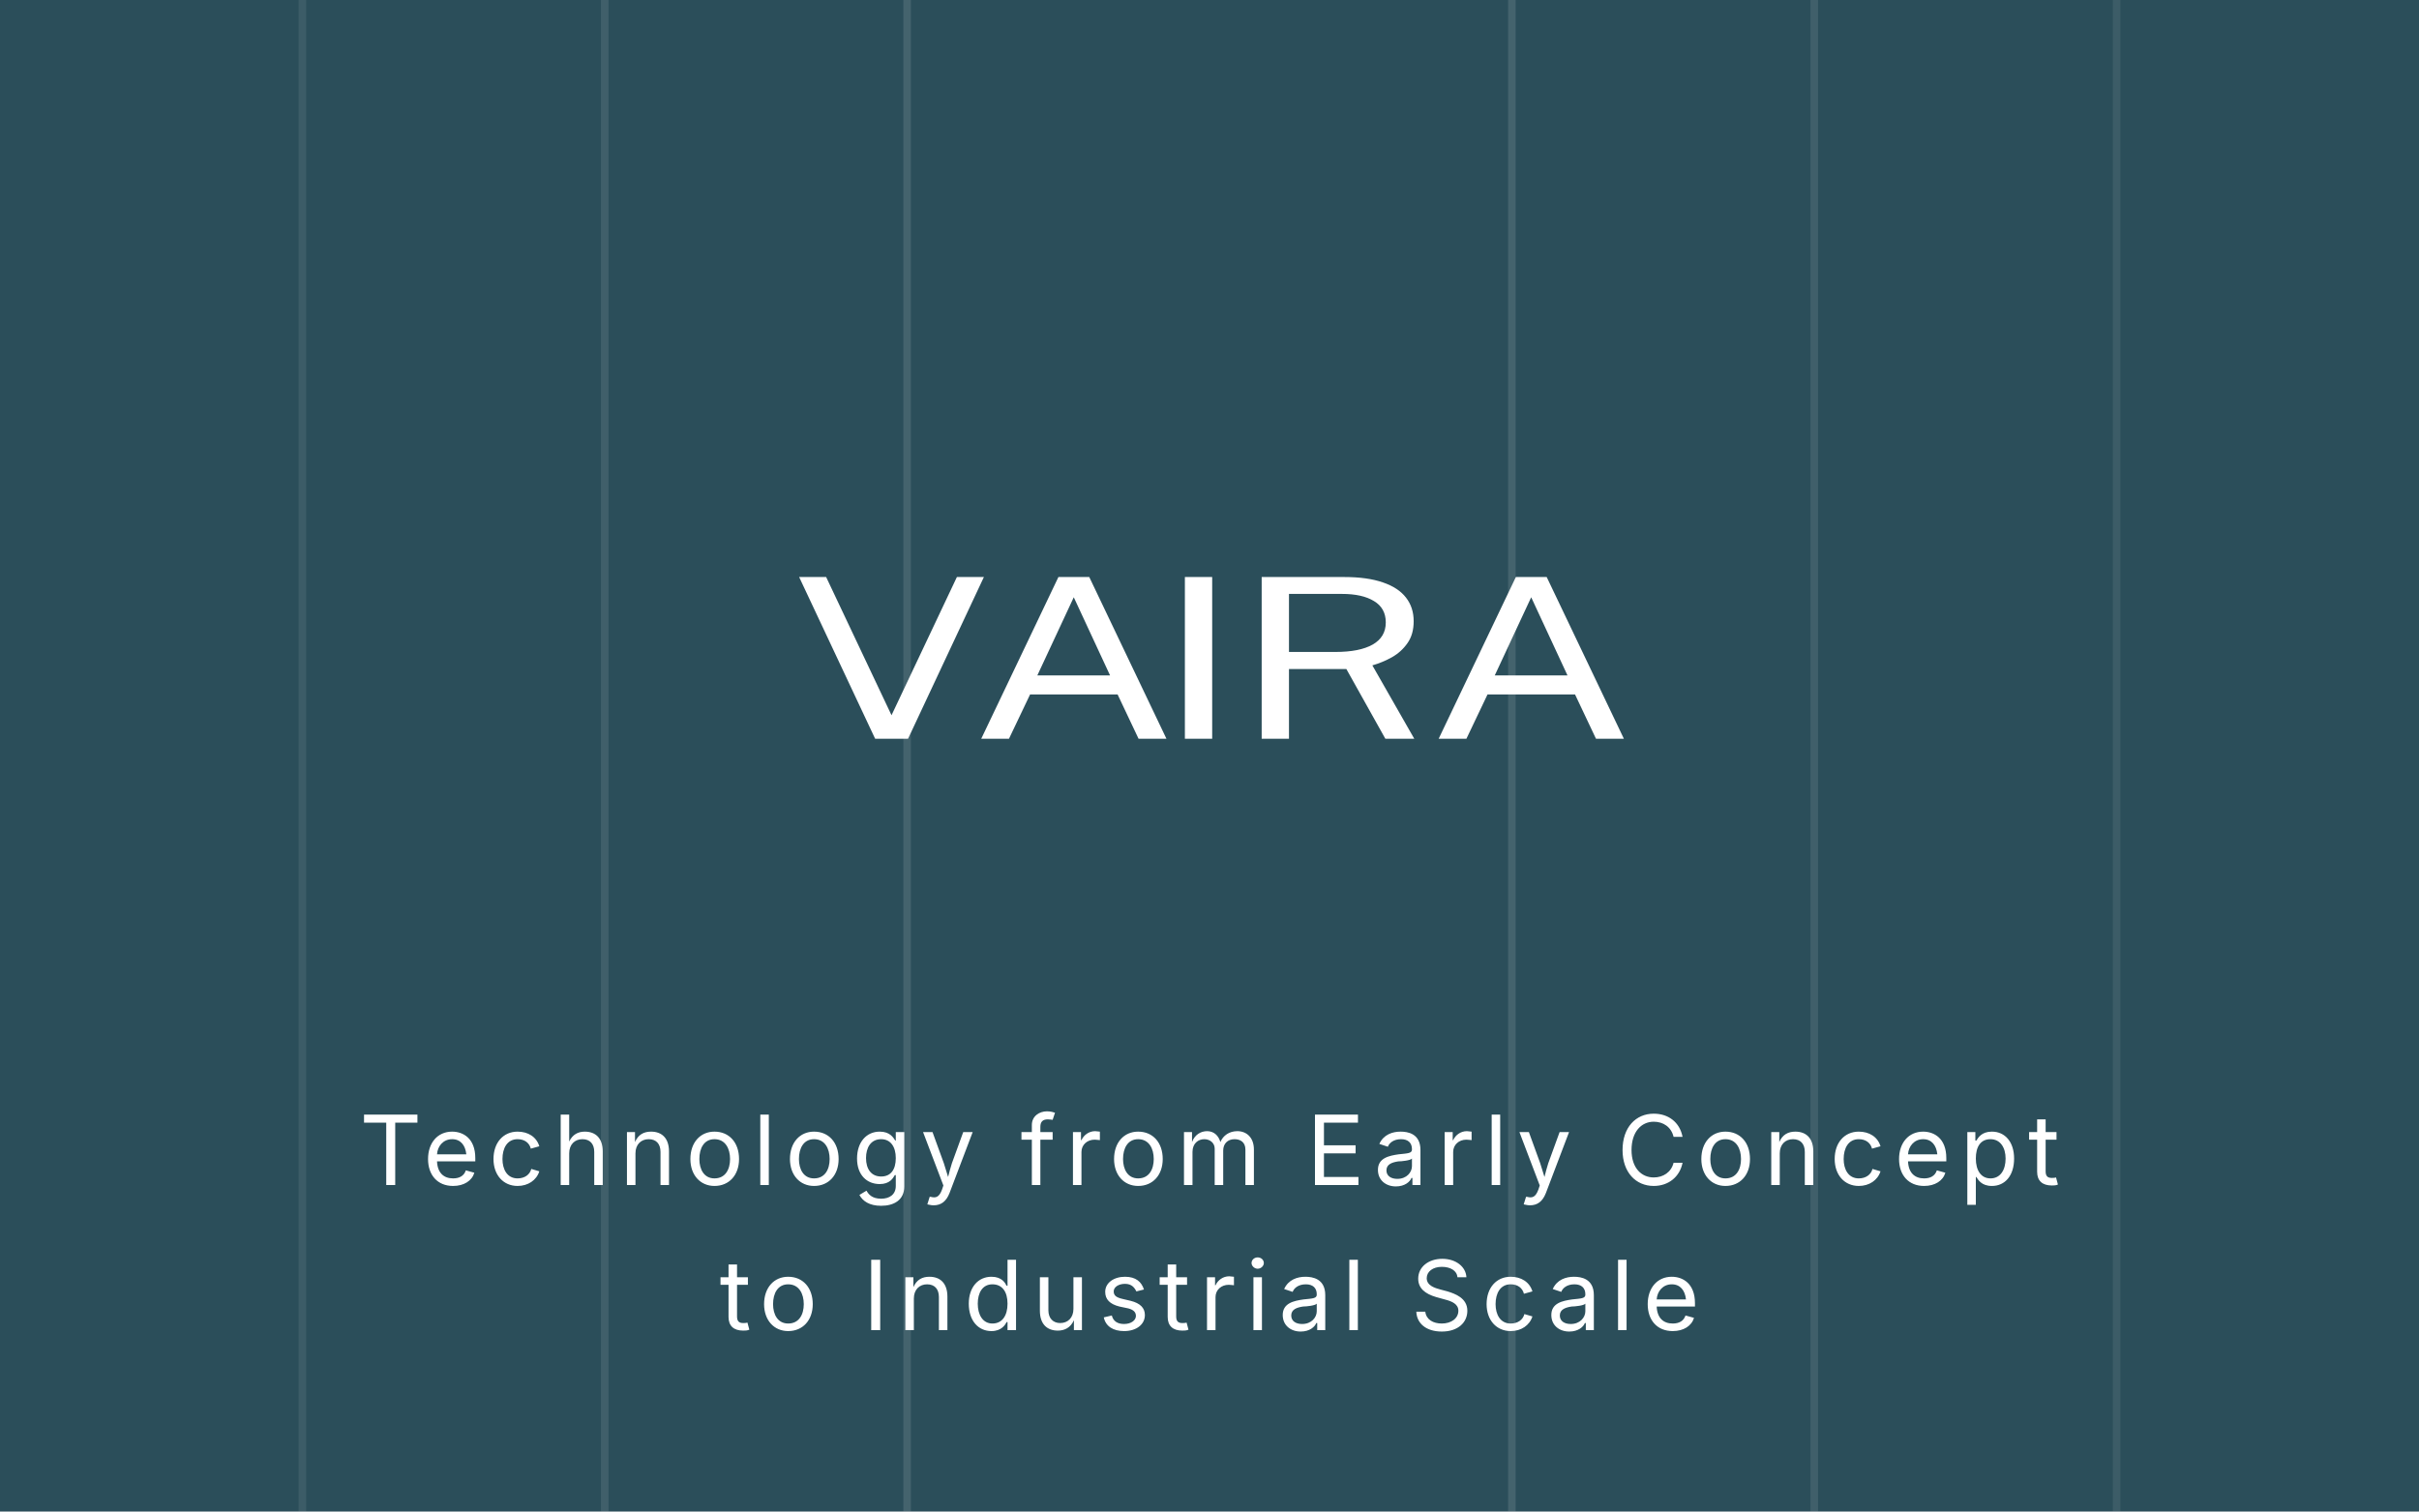
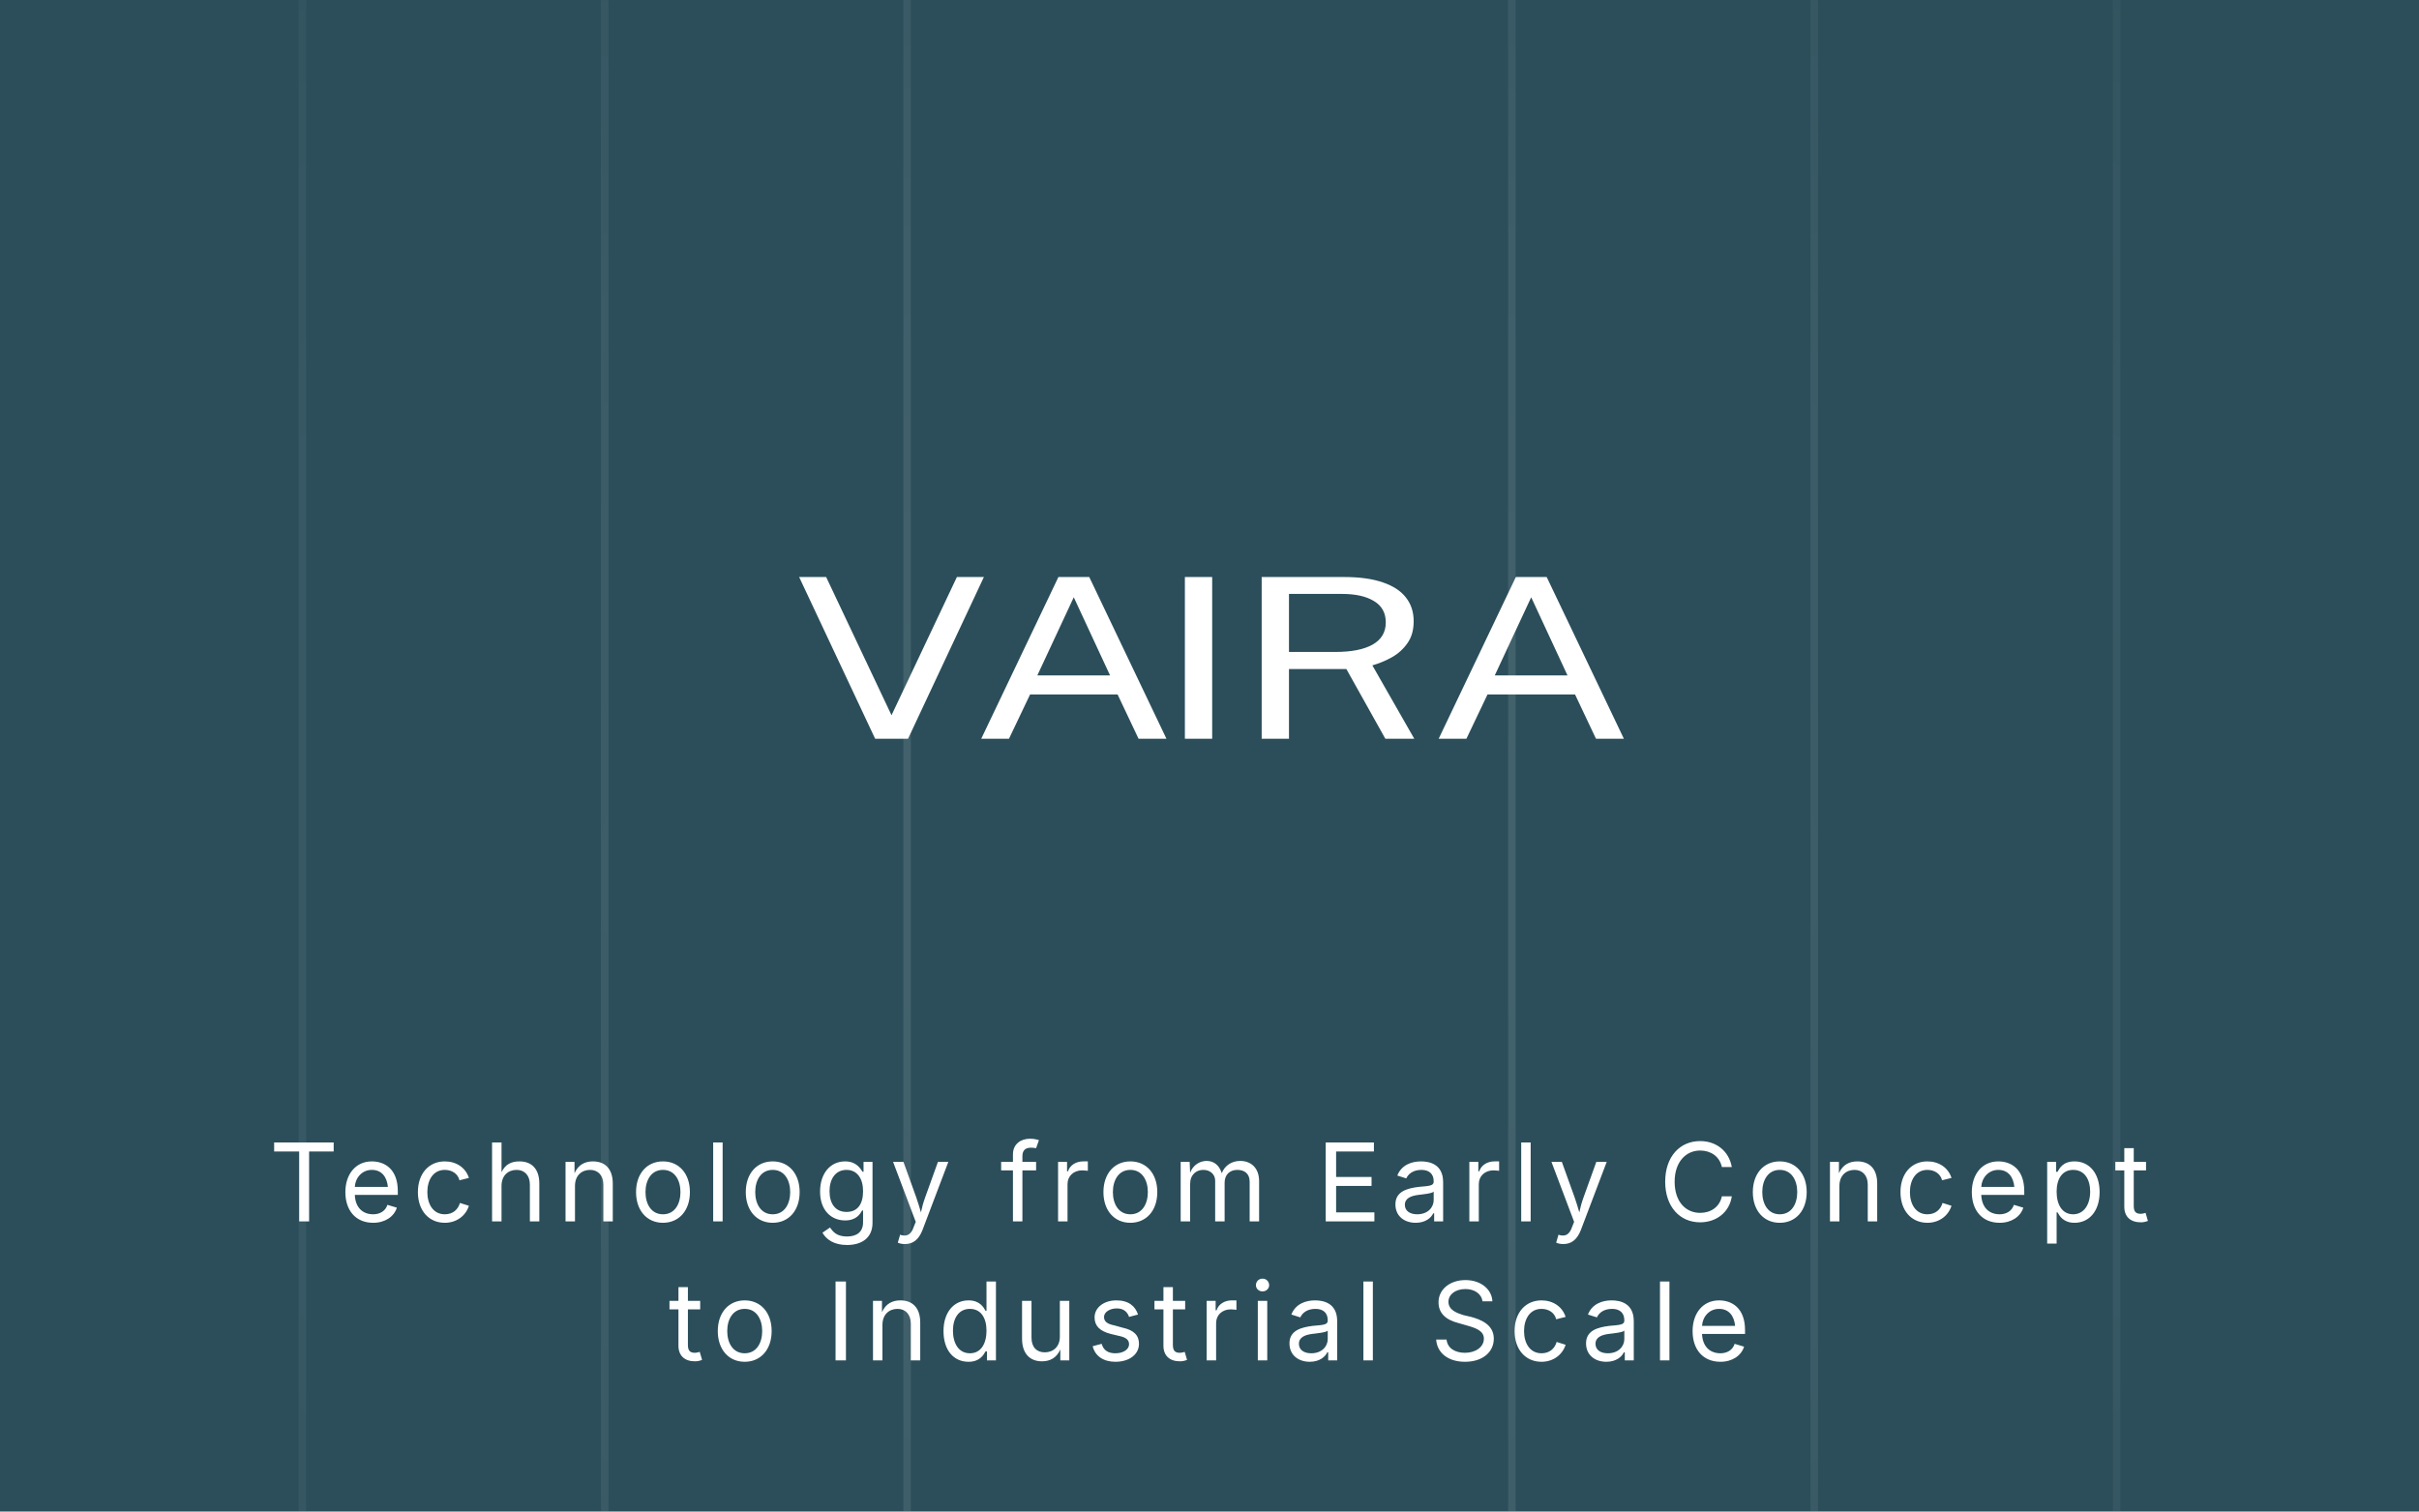
<svg xmlns="http://www.w3.org/2000/svg" width="80mm" height="50mm" viewBox="0 0 80 50">
  <style>
    text {
      font-family: -apple-system, system-ui, "Public Sans", sans-serif;
    }
  </style>
  <rect width="80" height="50" fill="#2B4E5A" />
  <defs>
    <linearGradient id="vfade" x1="0" y1="0" x2="0" y2="1">
      <stop offset="0%" stop-color="rgba(255,255,255,0.05)" />
      <stop offset="35%" stop-color="rgba(255,255,255,0.20)" />
      <stop offset="65%" stop-color="rgba(255,255,255,0.20)" />
      <stop offset="100%" stop-color="rgba(255,255,255,0.05)" />
    </linearGradient>
+     <radialGradient id="radialMask" cx="0.5" cy="0.58" r="0.75" fx="0.5" fy="0.58" gradientUnits="objectBoundingBox">
+       <stop offset="0%" stop-color="white" stop-opacity="1.0" />
+       <stop offset="60%" stop-color="white" stop-opacity="0.75" />
+       <stop offset="100%" stop-color="white" stop-opacity="0.40" />
+     </radialGradient>
+     <mask id="gridMask">
+       <rect width="80" height="50" fill="url(#radialMask)" />
+     </mask>
  </defs>
-   <g stroke-width="0.25">
+   <g stroke-width="0.25" mask="url(#gridMask)">
    <line x1="10" y1="0" x2="10" y2="50" stroke="rgba(255,255,255,0.08)" />
    <line x1="70" y1="0" x2="70" y2="50" stroke="rgba(255,255,255,0.08)" />
    <line x1="20" y1="0" x2="20" y2="50" stroke="rgba(255,255,255,0.10)" />
    <line x1="60" y1="0" x2="60" y2="50" stroke="rgba(255,255,255,0.10)" />
    <line x1="30" y1="0" x2="30" y2="50" stroke="rgba(255,255,255,0.12)" />
    <line x1="50" y1="0" x2="50" y2="50" stroke="rgba(255,255,255,0.12)" />
-     <line x1="40" y1="0" x2="40" y2="50" stroke="url(#vfade)" />
+     <line x1="40" y1="0" x2="40" y2="50" stroke="url(#vfade)" stroke-opacity="0.22" />
  </g>
  <g transform="translate(40,17.2)">
    <g transform="translate(-16.5,-11) scale(0.159)">
      <g transform="translate(7,16) scale(1.01)">
        <path fill="#FFFFFF" d="M 26.958,97.72 11.307,64.411 h 5.561 L 30.331,92.882 43.794,64.411 h 5.561 L 33.735,97.72 Z m 21.85,0 15.894,-33.308 h 6.352 L 86.948,97.72 H 81.205 L 76.889,88.598 h -18.022 l -4.346,9.122 z M 60.357,84.682 H 75.339 L 67.863,68.58 Z M 90.746,97.72 V 64.411 h 5.622 v 33.308 z m 15.815,0 V 64.411 h 17.019 q 4.741,0 7.932,1.106 3.191,1.083 4.771,3.133 1.58,2.027 1.58,4.86 0,2.718 -1.276,4.515 -1.246,1.797 -3.191,2.902 -1.945,1.083 -4.042,1.682 l 8.631,15.111 h -5.957 l -8.023,-14.351 h -11.822 v 14.351 z m 5.622,-17.875 h 9.573 q 4.954,0 7.658,-1.52 2.705,-1.543 2.705,-4.561 0,-2.948 -2.431,-4.4 -2.401,-1.474 -6.595,-1.474 h -10.91 z m 30.828,17.875 15.894,-33.308 h 6.352 l 15.894,33.308 h -5.744 L 171.093,88.598 h -18.022 l -4.346,9.122 z m 11.548,-13.038 h 14.983 l -7.476,-16.101 z" />
      </g>
    </g>
  </g>
-   <text x="40" y="39.2" font-size="3.2" fill="#FFFFFF" text-anchor="middle" letter-spacing="0.3">
+   <text x="40" y="40.4" font-size="3.6" fill="#FFFFFF" text-anchor="middle" letter-spacing="0.3">
    Technology from Early Concept
  </text>
-   <text x="40" y="44.0" font-size="3.2" fill="#FFFFFF" text-anchor="middle" letter-spacing="0.3">
+   <text x="40" y="45.0" font-size="3.6" fill="#FFFFFF" text-anchor="middle" letter-spacing="0.3">
    to Industrial Scale
  </text>
</svg>
